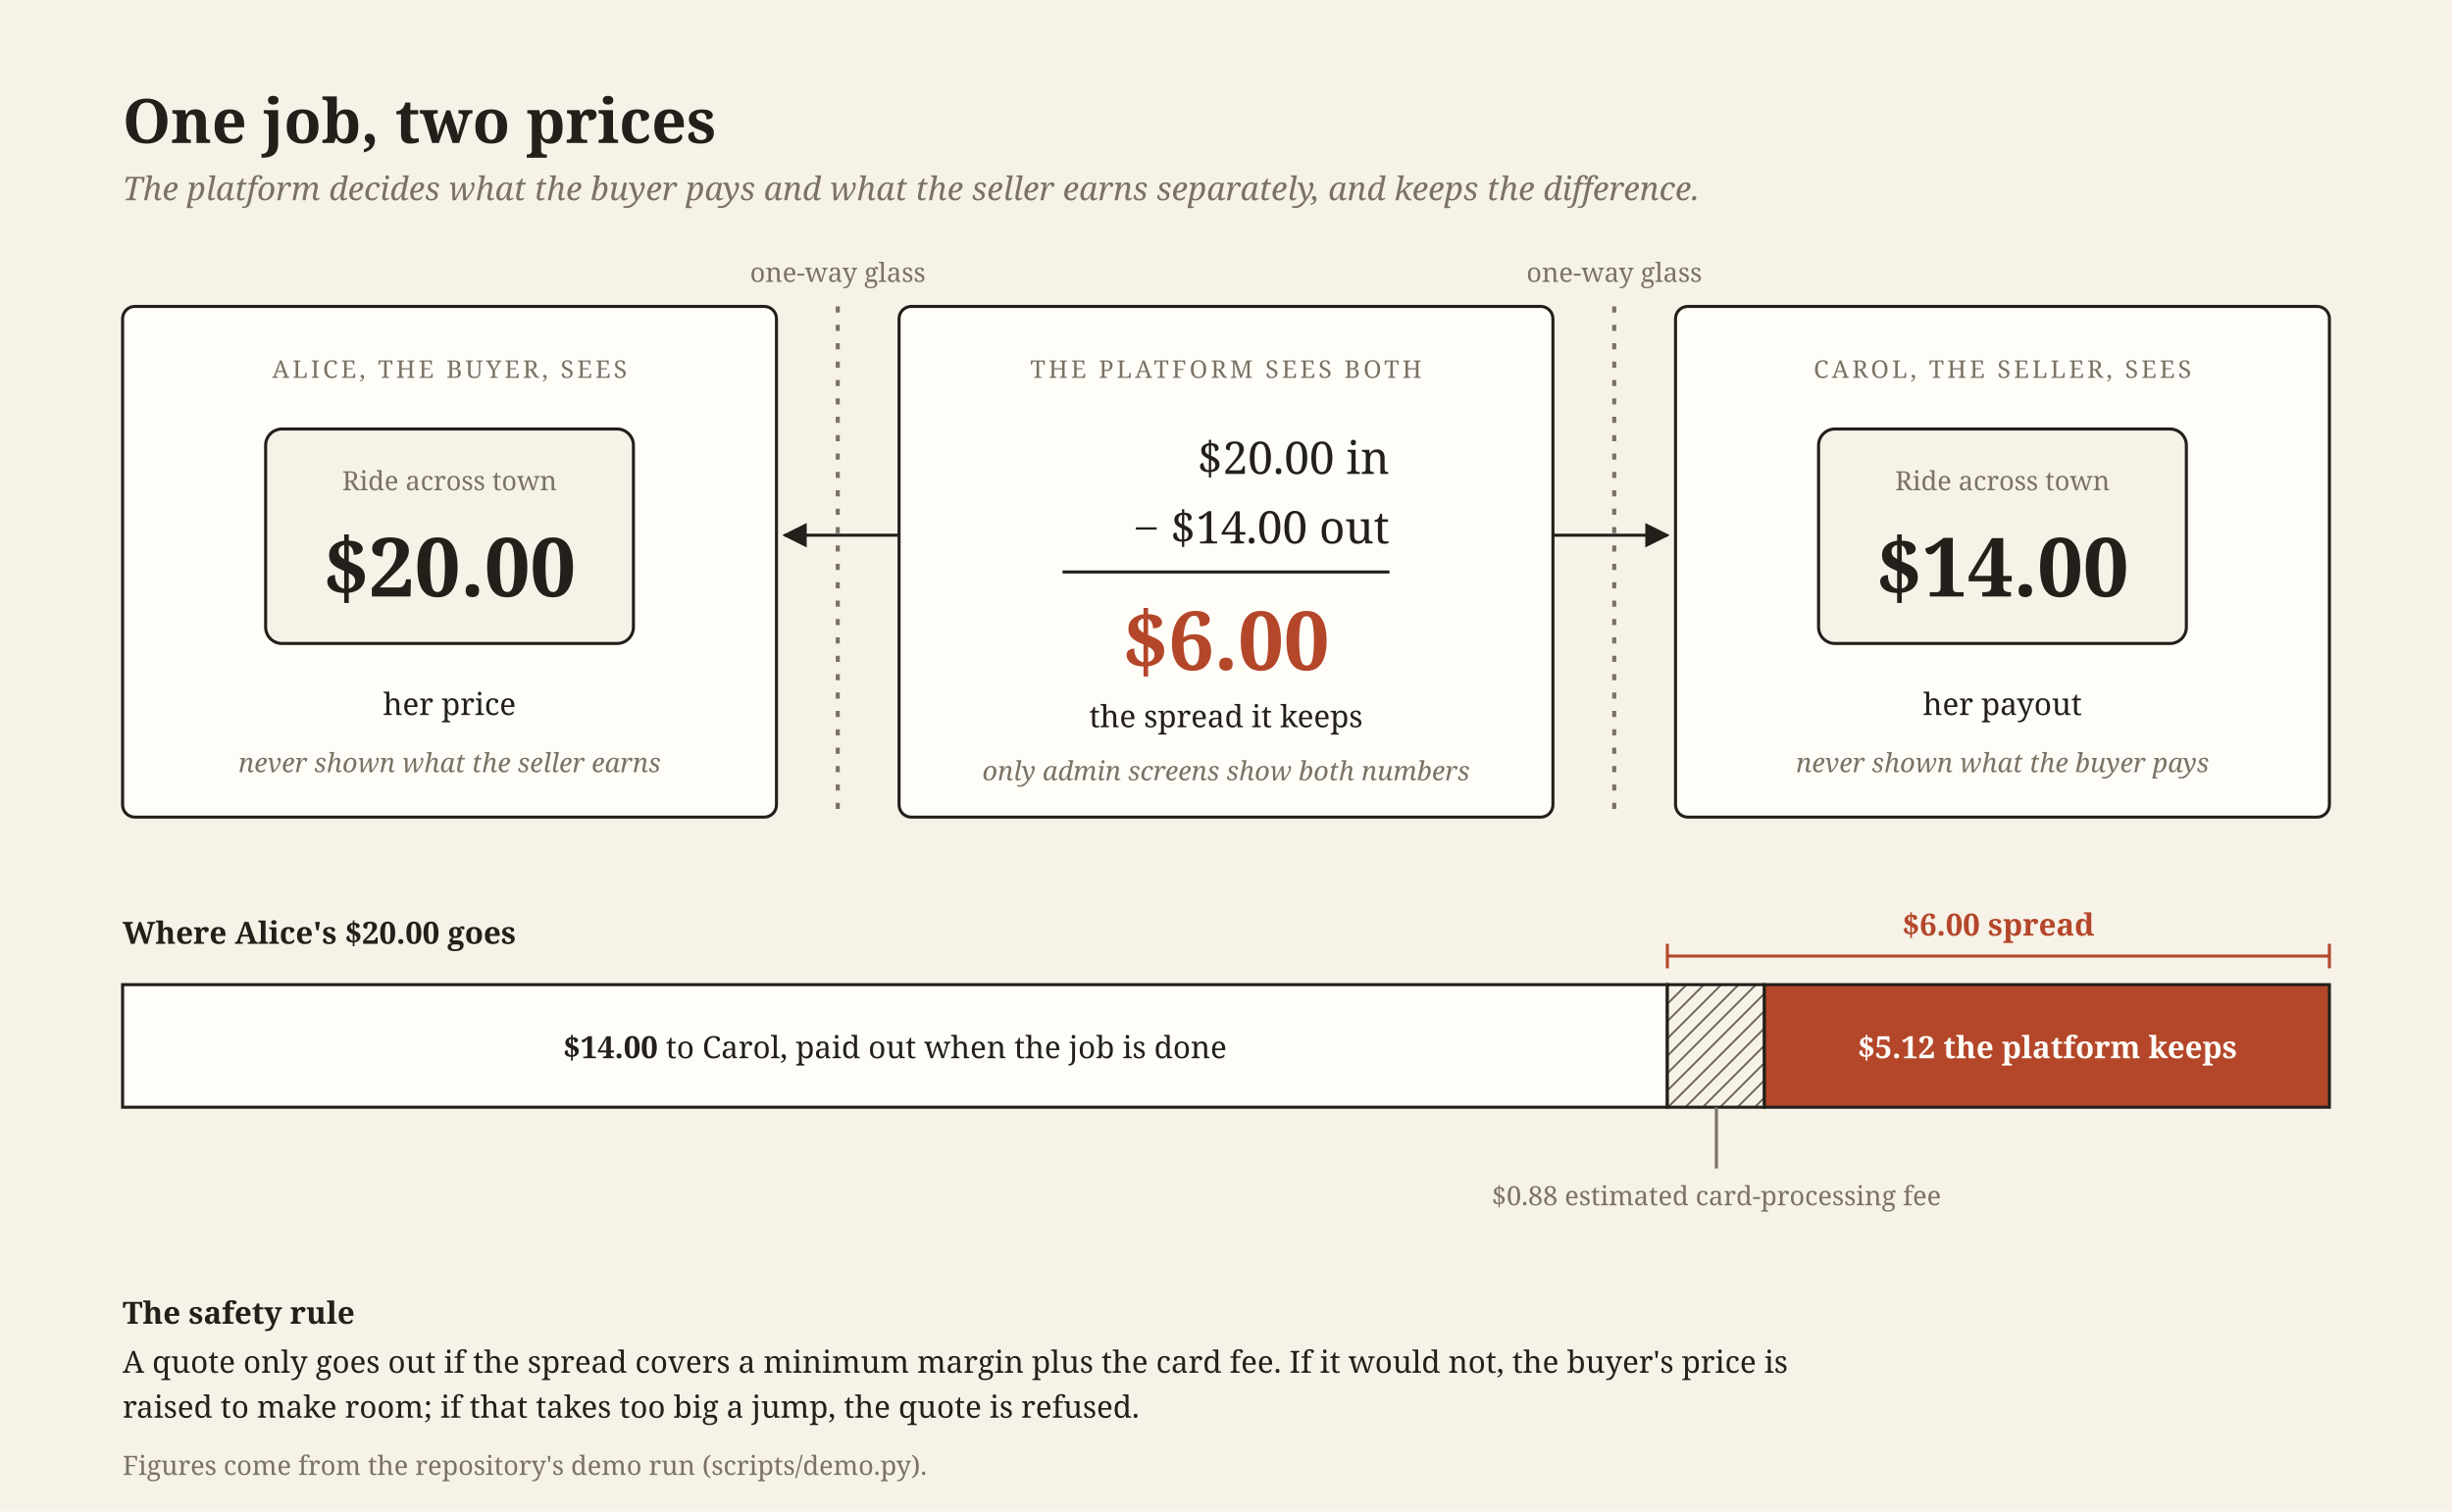
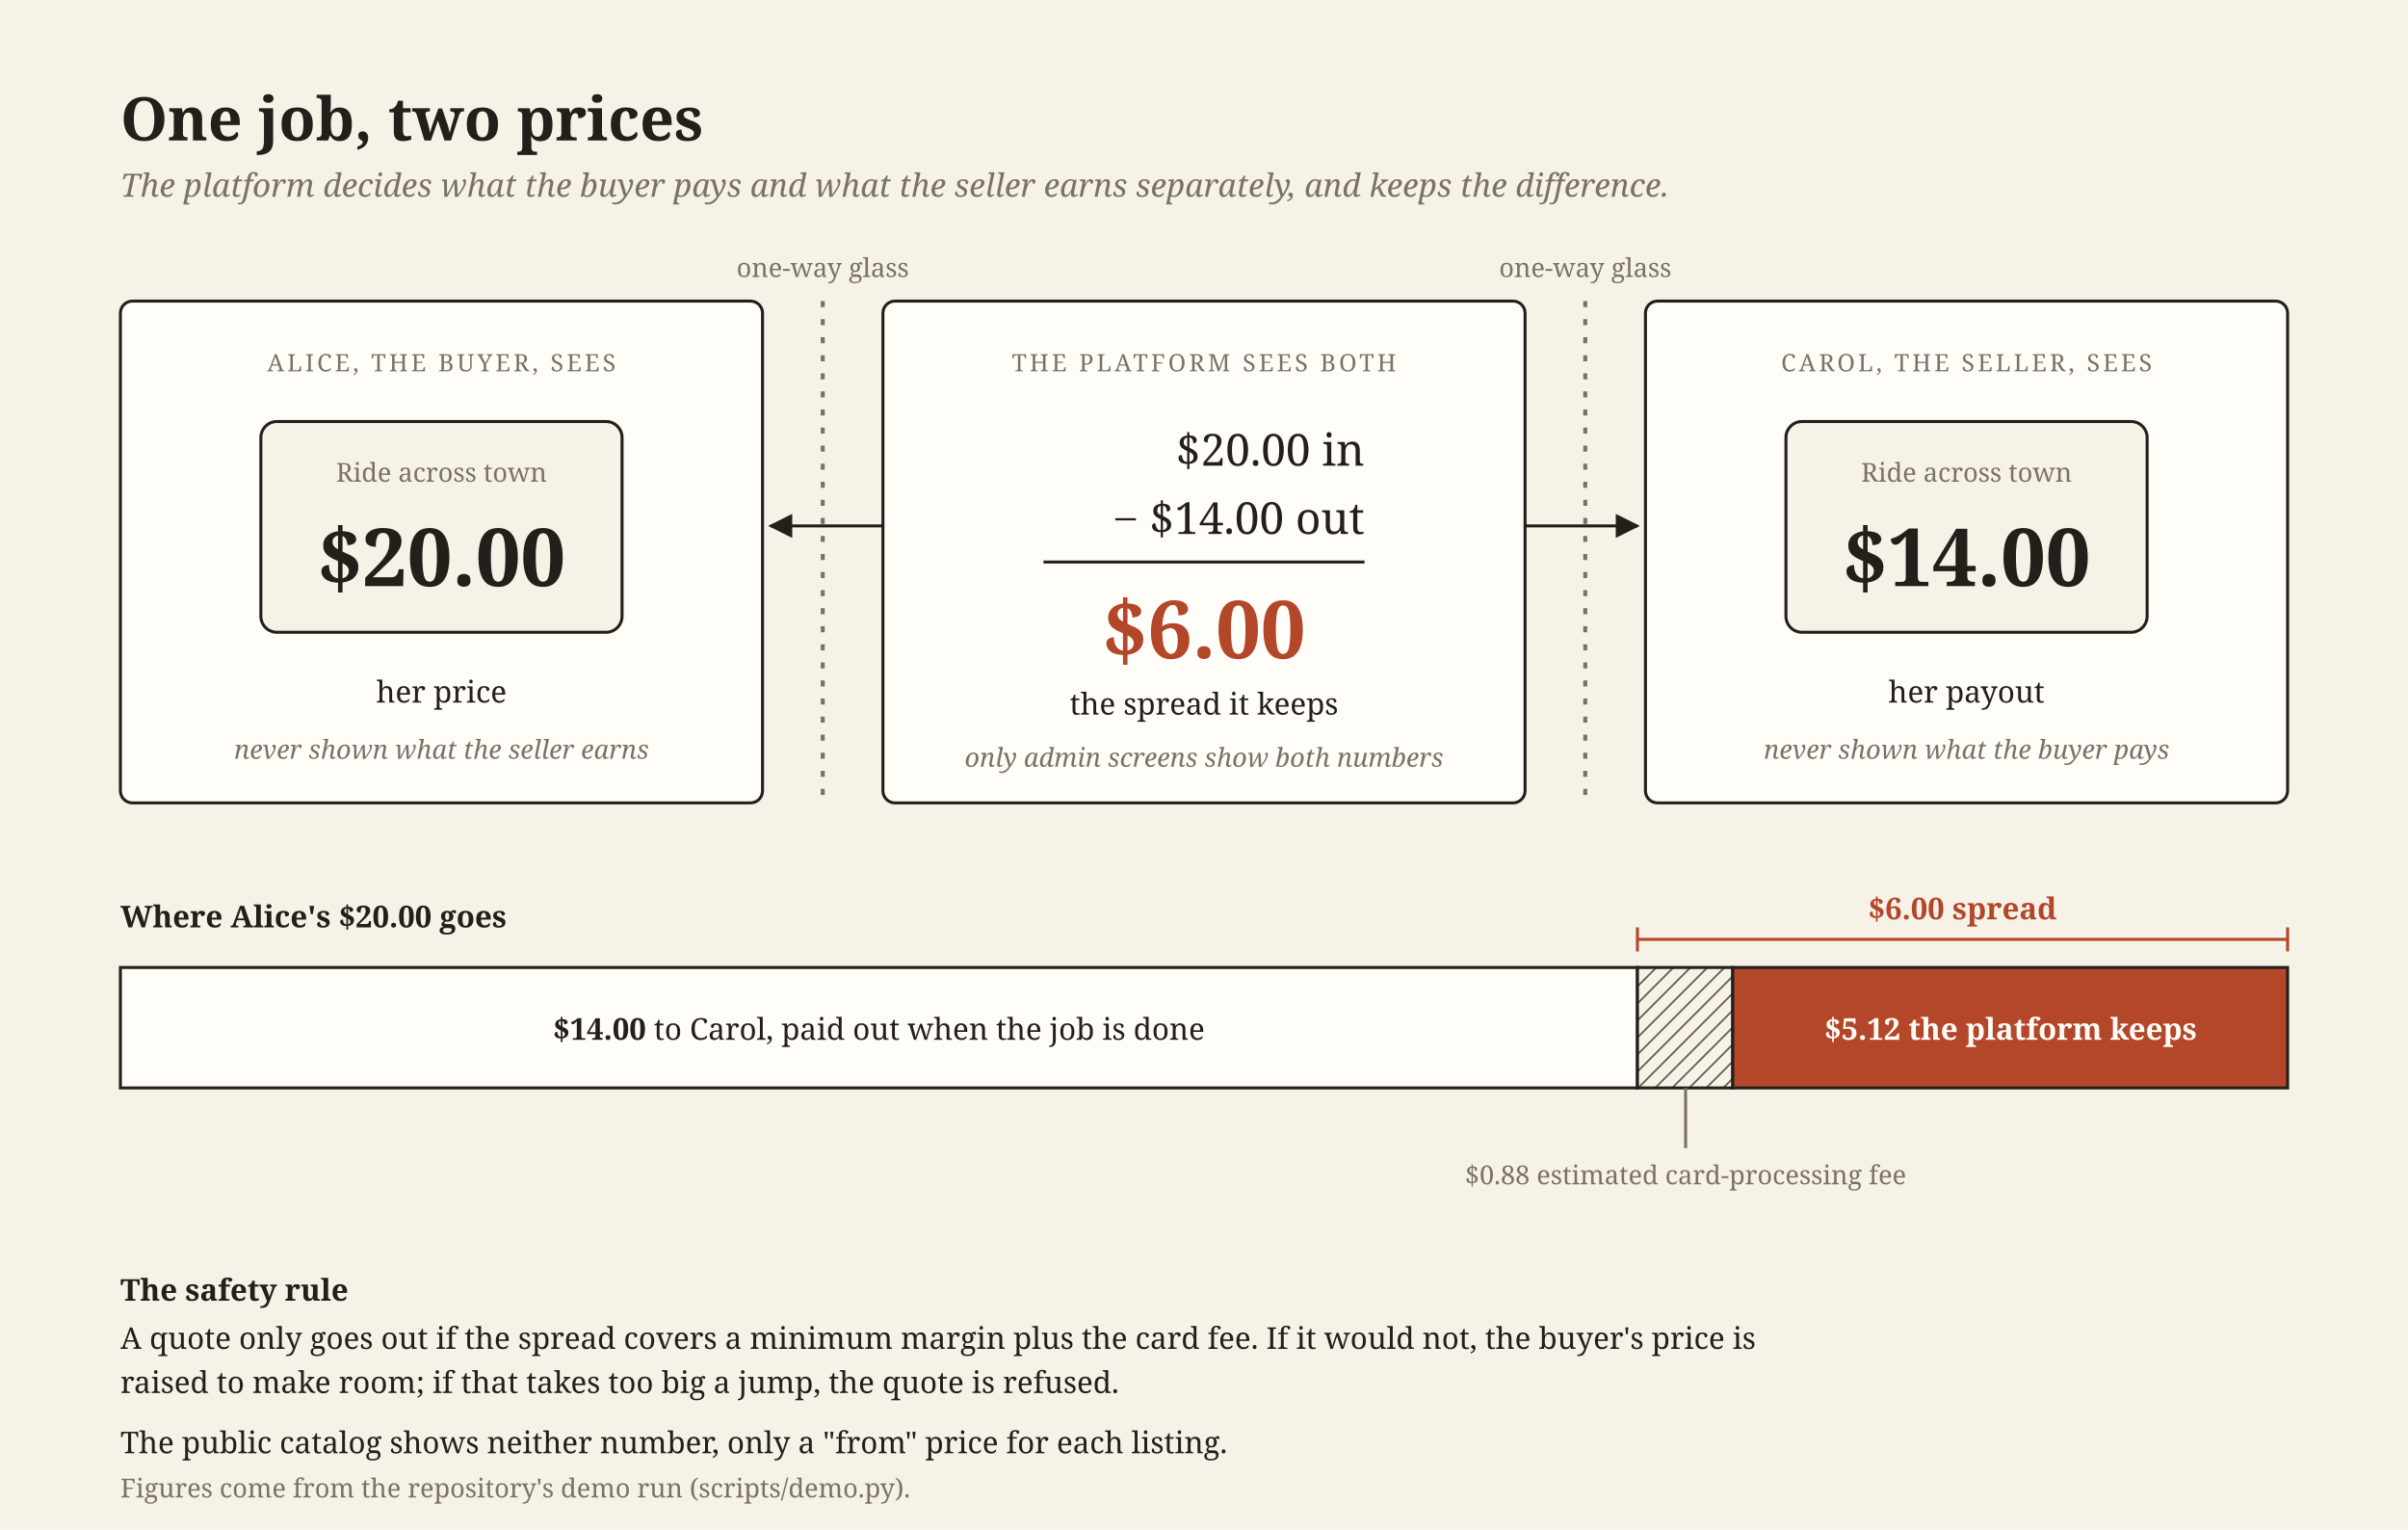
- <svg xmlns="http://www.w3.org/2000/svg" viewBox="0 0 1200 740" role="img" aria-label="One job has two prices: the buyer pays $20.00, the seller earns $14.00, and the platform keeps the $6.00 difference. Neither side sees the other's number.">
+ <svg xmlns="http://www.w3.org/2000/svg" viewBox="0 0 1200 762" role="img" aria-label="One job has two prices: the buyer pays $20.00, the seller earns $14.00, and the platform keeps the $6.00 difference. Neither side sees the other's number.">
  <style>
    text{font-family:Georgia,'Noto Serif','Times New Roman',serif;fill:#23201b}
    .h{font-size:30px;font-weight:bold}
    .sub{font-size:16px;font-style:italic;fill:#7a7265}
    .l{font-size:15px}
    .s{font-size:13px;fill:#7a7265}
    .cap{font-size:12px;letter-spacing:1.5px;fill:#7a7265}
    .b{font-weight:bold}
    .big{font-size:40px;font-weight:bold}
    .a{fill:#b4472a}
    .box{fill:#fffdf8;stroke:#23201b;stroke-width:1.5}
  </style>
  <defs>
    <marker id="ai" markerUnits="userSpaceOnUse" markerWidth="12" markerHeight="12" viewBox="0 0 10 10" refX="9" refY="5" orient="auto">
      <path d="M0 0L10 5L0 10z" fill="#23201b" />
    </marker>
    <pattern id="hatch" width="6" height="6" patternUnits="userSpaceOnUse" patternTransform="rotate(45)">
      <rect width="6" height="6" fill="#f7f2e8" />
      <line x1="0" y1="0" x2="0" y2="6" stroke="#7a7265" stroke-width="2" />
    </pattern>
  </defs>
-   <rect width="1200" height="740" fill="#f7f2e8" />
+   <rect width="1200" height="762" fill="#f7f2e8" />
  <text x="60" y="70" class="h">One job, two prices</text>
  <text x="60" y="98" class="sub">The platform decides what the buyer pays and what the seller earns separately, and keeps the difference.</text>
  <rect x="60" y="150" width="320" height="250" rx="6" class="box" />
  <text x="220" y="185" text-anchor="middle" class="cap">ALICE, THE BUYER, SEES</text>
  <rect x="130" y="210" width="180" height="105" rx="8" fill="#f7f2e8" stroke="#23201b" stroke-width="1.5" />
  <text x="220" y="240" text-anchor="middle" class="s">Ride across town</text>
  <text x="220" y="292" text-anchor="middle" class="big">$20.00</text>
  <text x="220" y="350" text-anchor="middle" class="l">her price</text>
  <text x="220" y="378" text-anchor="middle" class="s" font-style="italic">never shown what the seller earns</text>
  <rect x="440" y="150" width="320" height="250" rx="6" class="box" />
  <text x="600" y="185" text-anchor="middle" class="cap">THE PLATFORM SEES BOTH</text>
  <text x="680" y="232" text-anchor="end" font-size="22">$20.00 in</text>
  <text x="680" y="266" text-anchor="end" font-size="22">− $14.00 out</text>
  <line x1="520" y1="280" x2="680" y2="280" stroke="#23201b" stroke-width="1.5" />
  <text x="600" y="328" text-anchor="middle" class="big a">$6.00</text>
  <text x="600" y="356" text-anchor="middle" class="l">the spread it keeps</text>
  <text x="600" y="382" text-anchor="middle" class="s" font-style="italic">only admin screens show both numbers</text>
  <rect x="820" y="150" width="320" height="250" rx="6" class="box" />
  <text x="980" y="185" text-anchor="middle" class="cap">CAROL, THE SELLER, SEES</text>
  <rect x="890" y="210" width="180" height="105" rx="8" fill="#f7f2e8" stroke="#23201b" stroke-width="1.5" />
  <text x="980" y="240" text-anchor="middle" class="s">Ride across town</text>
  <text x="980" y="292" text-anchor="middle" class="big">$14.00</text>
  <text x="980" y="350" text-anchor="middle" class="l">her payout</text>
  <text x="980" y="378" text-anchor="middle" class="s" font-style="italic">never shown what the buyer pays</text>
  <line x1="410" y1="150" x2="410" y2="400" stroke="#7a7265" stroke-width="2" stroke-dasharray="3 6" />
  <line x1="790" y1="150" x2="790" y2="400" stroke="#7a7265" stroke-width="2" stroke-dasharray="3 6" />
  <text x="410" y="138" text-anchor="middle" class="s">one-way glass</text>
  <text x="790" y="138" text-anchor="middle" class="s">one-way glass</text>
  <line x1="440" y1="262" x2="384" y2="262" stroke="#23201b" stroke-width="1.5" marker-end="url(#ai)" />
  <line x1="760" y1="262" x2="816" y2="262" stroke="#23201b" stroke-width="1.5" marker-end="url(#ai)" />
  <text x="60" y="462" class="l b">Where Alice's $20.00 goes</text>
  <line x1="816" y1="468" x2="1140" y2="468" stroke="#b4472a" stroke-width="1.5" />
  <line x1="816" y1="462" x2="816" y2="474" stroke="#b4472a" stroke-width="1.5" />
  <line x1="1140" y1="462" x2="1140" y2="474" stroke="#b4472a" stroke-width="1.5" />
  <text x="978" y="458" text-anchor="middle" class="l b a">$6.00 spread</text>
  <rect x="60" y="482" width="756" height="60" fill="#fffdf8" stroke="#23201b" stroke-width="1.5" />
  <rect x="816" y="482" width="47.5" height="60" fill="url(#hatch)" stroke="#23201b" stroke-width="1.5" />
  <rect x="863.5" y="482" width="276.5" height="60" fill="#b4472a" stroke="#23201b" stroke-width="1.5" />
  <text x="438" y="518" text-anchor="middle" class="l">
    <tspan class="b">$14.00</tspan> to Carol, paid out when the job is done</text>
  <text x="1002" y="518" text-anchor="middle" class="l b" style="fill:#fffdf8">$5.12 the platform keeps</text>
  <line x1="840" y1="542" x2="840" y2="572" stroke="#7a7265" stroke-width="1.5" />
  <text x="840" y="590" text-anchor="middle" class="s">$0.88 estimated card-processing fee</text>
  <text x="60" y="648" class="l b">The safety rule</text>
  <text x="60" y="672" class="l">A quote only goes out if the spread covers a minimum margin plus the card fee. If it would not, the buyer's price is</text>
  <text x="60" y="694" class="l">raised to make room; if that takes too big a jump, the quote is refused.</text>
-   <text x="60" y="722" class="s">Figures come from the repository's demo run (scripts/demo.py).</text>
+   <text x="60" y="724" class="l">The public catalog shows neither number, only a "from" price for each listing.</text>
+   <text x="60" y="746" class="s">Figures come from the repository's demo run (scripts/demo.py).</text>
</svg>
